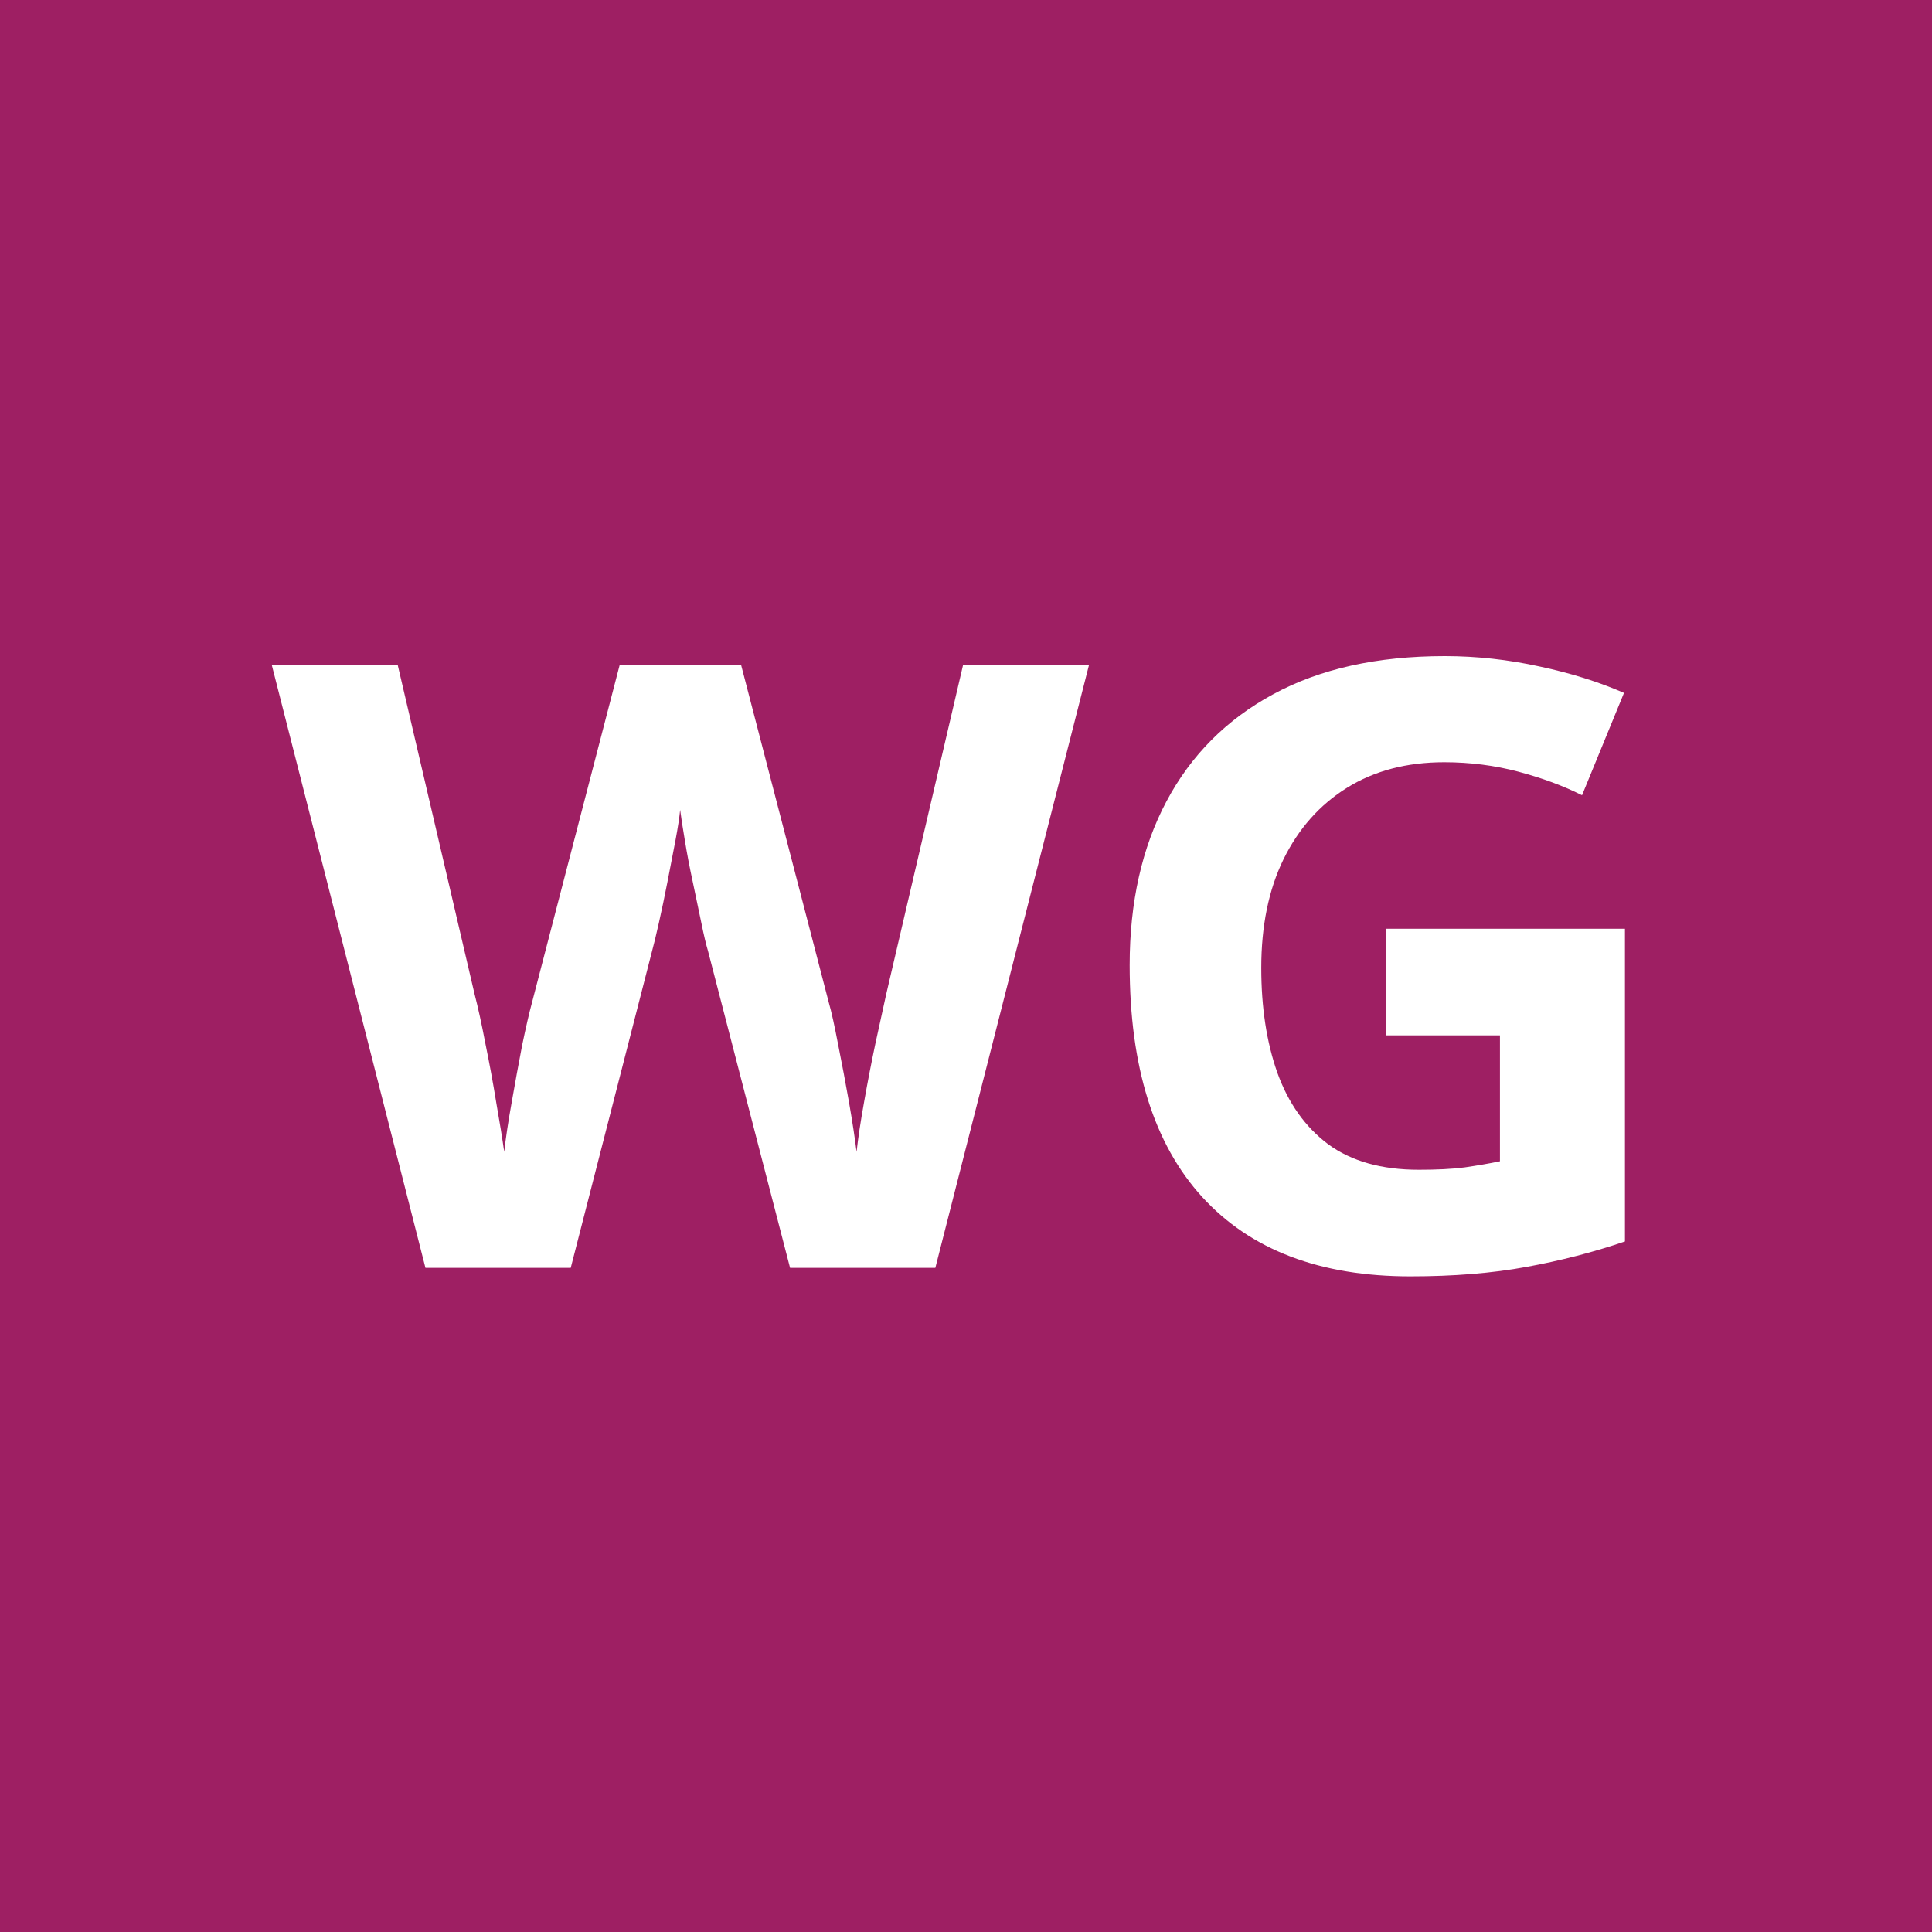
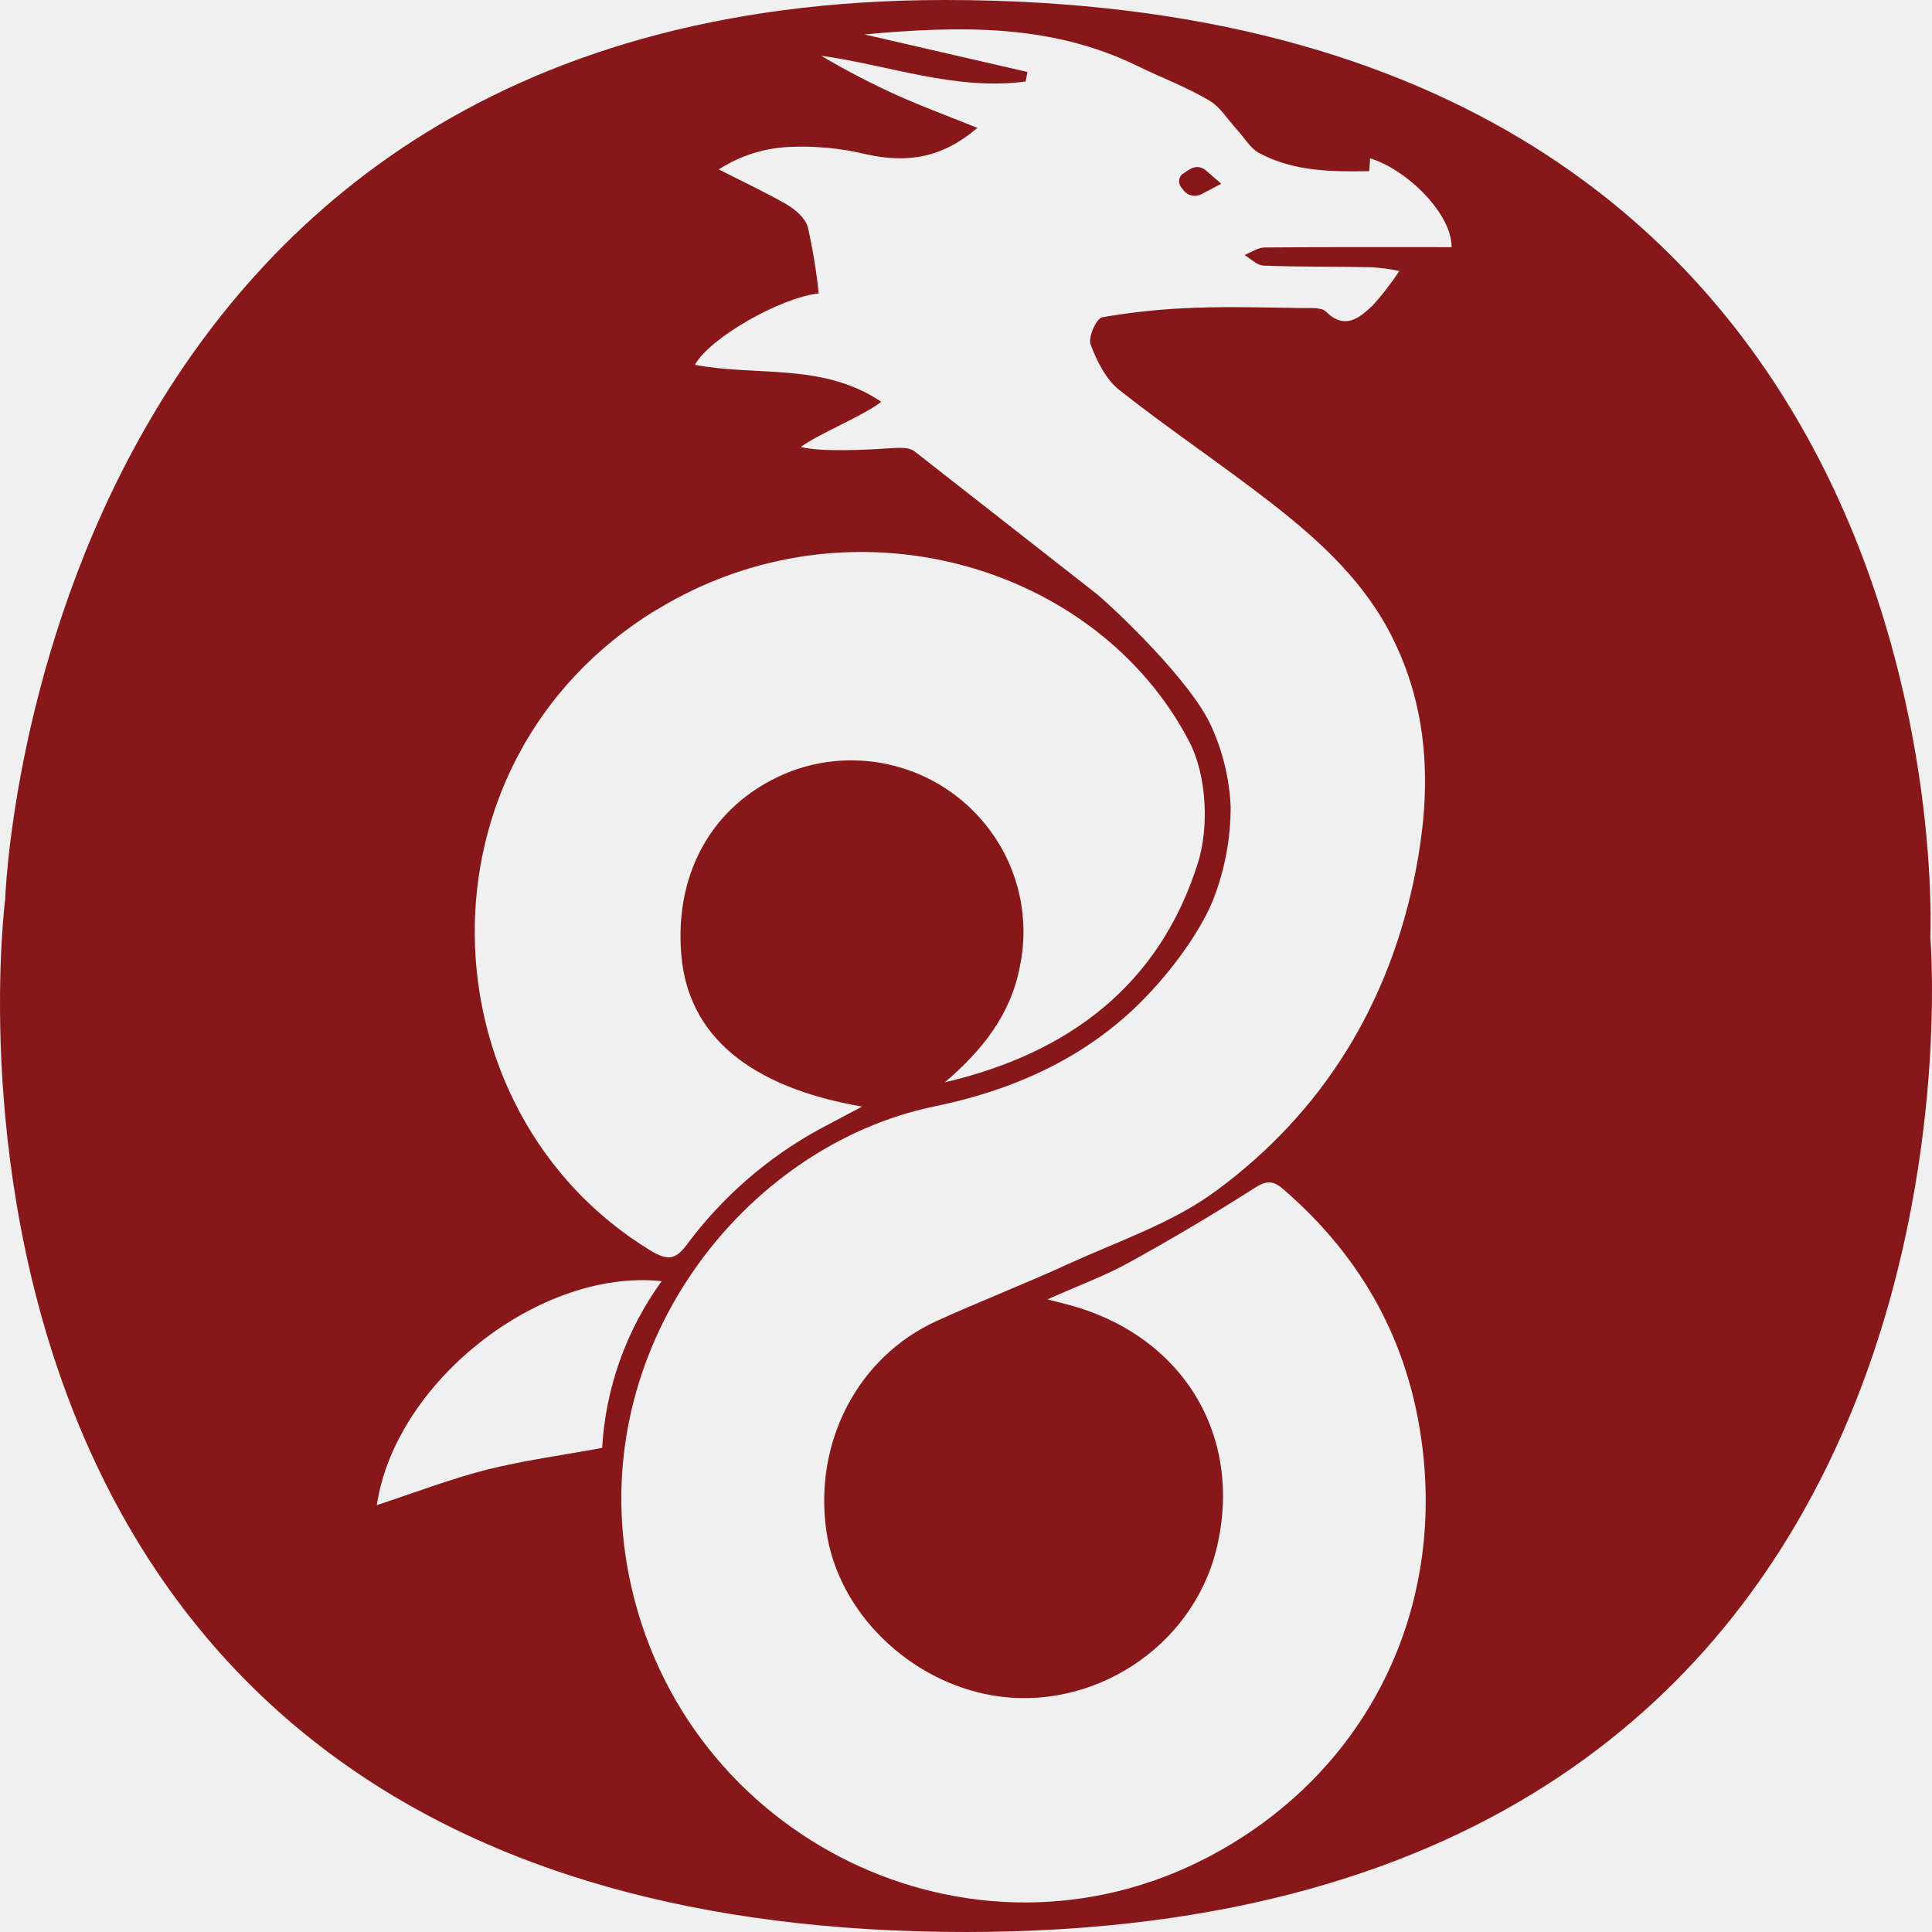
- <svg xmlns="http://www.w3.org/2000/svg" width="64" height="64">
-   <style>
-         .heavy { font: bold 28px Ubuntu; fill: #FFF; }
-     </style>
-   <rect x="0" y="0" width="100%" height="100%" fill="#9E1F63" />
-   <text x="9" y="42" class="heavy">WG</text>
+ <svg xmlns="http://www.w3.org/2000/svg" width="64" height="64" fill="#88171a">
+   <path d="M63.945 31.053S65.425 0 31.297 0C1.115 0 .172 29.788.172 29.788S-4.268 64 31.992 64c34.777 0 31.953-32.947 31.953-32.947zm-42.197-10.85c6.404-3.918 14.585-1.523 17.65 4.368.58 1.117.655 2.835.287 4.007-1.27 4.044-4.27 6.312-8.386 7.275 1.214-1.04 2.18-2.217 2.487-3.845a5.63 5.63 0 0 0-.969-4.471 5.71 5.71 0 0 0-6.573-2.003c-2.535.962-3.923 3.275-3.673 6.12.232 2.64 2.237 4.353 5.986 5.003l-1.414.75c-1.718.94-3.212 2.24-4.383 3.812-.38.514-.642.555-1.222.2-7.54-4.6-8.023-16.18.2-21.216zM16.106 48.69c-1.2.307-2.385.762-3.623 1.17.606-4.085 5.4-7.848 9.436-7.42a10.43 10.43 0 0 0-1.972 5.524c-1.344.248-2.6.414-3.84.726zM41.874 8.8c1.197.044 2.396.026 3.593.054a6.2 6.2 0 0 1 .889.124c-.268.4-.57.8-.904 1.16-.428.4-.912.8-1.53.183-.148-.146-.5-.112-.757-.116-1.2-.016-2.383-.054-3.572-.01-1.032.033-2.06.138-3.077.314-.2.034-.476.668-.388.902.207.552.508 1.16.955 1.512 1.65 1.303 3.407 2.474 5.066 3.768 1.612 1.258 3.112 2.636 4.027 4.534 1.2 2.473 1.226 5.065.712 7.67-.858 4.347-3.058 7.95-6.62 10.565-1.435 1.054-3.213 1.652-4.857 2.4-1.446.666-2.934 1.24-4.384 1.9-2.613 1.188-4.082 4.024-3.65 6.973.396 2.706 2.77 4.964 5.5 5.43 3.262.56 6.628-1.56 7.426-4.877.897-3.73-1.128-7.058-4.92-8.067l-.683-.176c1.014-.453 1.9-.776 2.7-1.22q2.117-1.165 4.156-2.467c.4-.256.616-.256.957.04 2.608 2.255 4.164 5.06 4.6 8.5.722 5.693-1.973 10.922-7.055 13.602-7.863 4.147-17.486-.573-19.222-9.3-1.488-7.467 3.782-14.24 10.125-15.548 2.728-.562 5.222-1.698 7.162-3.8 1.25-1.356 1.858-2.52 2.064-3.043a8.44 8.44 0 0 0 .58-3.087 7.23 7.23 0 0 0-.633-2.645c-.662-1.5-3.2-3.9-3.827-4.417l-5.973-4.676c-.2-.173-.448-.16-.962-.126-.6.04-2.17.128-2.844-.05.545-.412 2.03-1.012 2.667-1.495-1.936-1.308-4.145-.835-6.174-1.226.47-.874 2.8-2.217 4.1-2.366a19.35 19.35 0 0 0-.36-2.193c-.08-.297-.412-.585-.7-.754-.7-.4-1.444-.75-2.25-1.16a4.68 4.68 0 0 1 2.417-.748c.814-.03 1.628.048 2.42.236 1.438.33 2.586.114 3.73-.864-.9-.363-1.8-.694-2.675-1.086A26.25 26.25 0 0 1 27.2 1.846c2.266.315 4.458 1.164 6.775.854q.03-.158.06-.316l-5.4-1.244c3.21-.293 6.195-.342 9.025 1.036.796.388 1.63.7 2.392 1.15.372.216.623.642.928.973.242.263.437.615.735.774 1.13.6 2.375.625 3.643.595l.028-.425c1.276.4 2.712 1.87 2.7 2.945-2.067 0-4.133-.008-6.2.01-.22.002-.44.163-.66.25.2.122.414.34.628.35zm-2.667-3.06c-.085.053-.14.143-.147.243a.32.32 0 0 0 .107.263.48.48 0 0 0 .29.225c.122.033.254.015.364-.05l.635-.334-.5-.434c-.28-.232-.514-.086-.74.087z" />
</svg>
